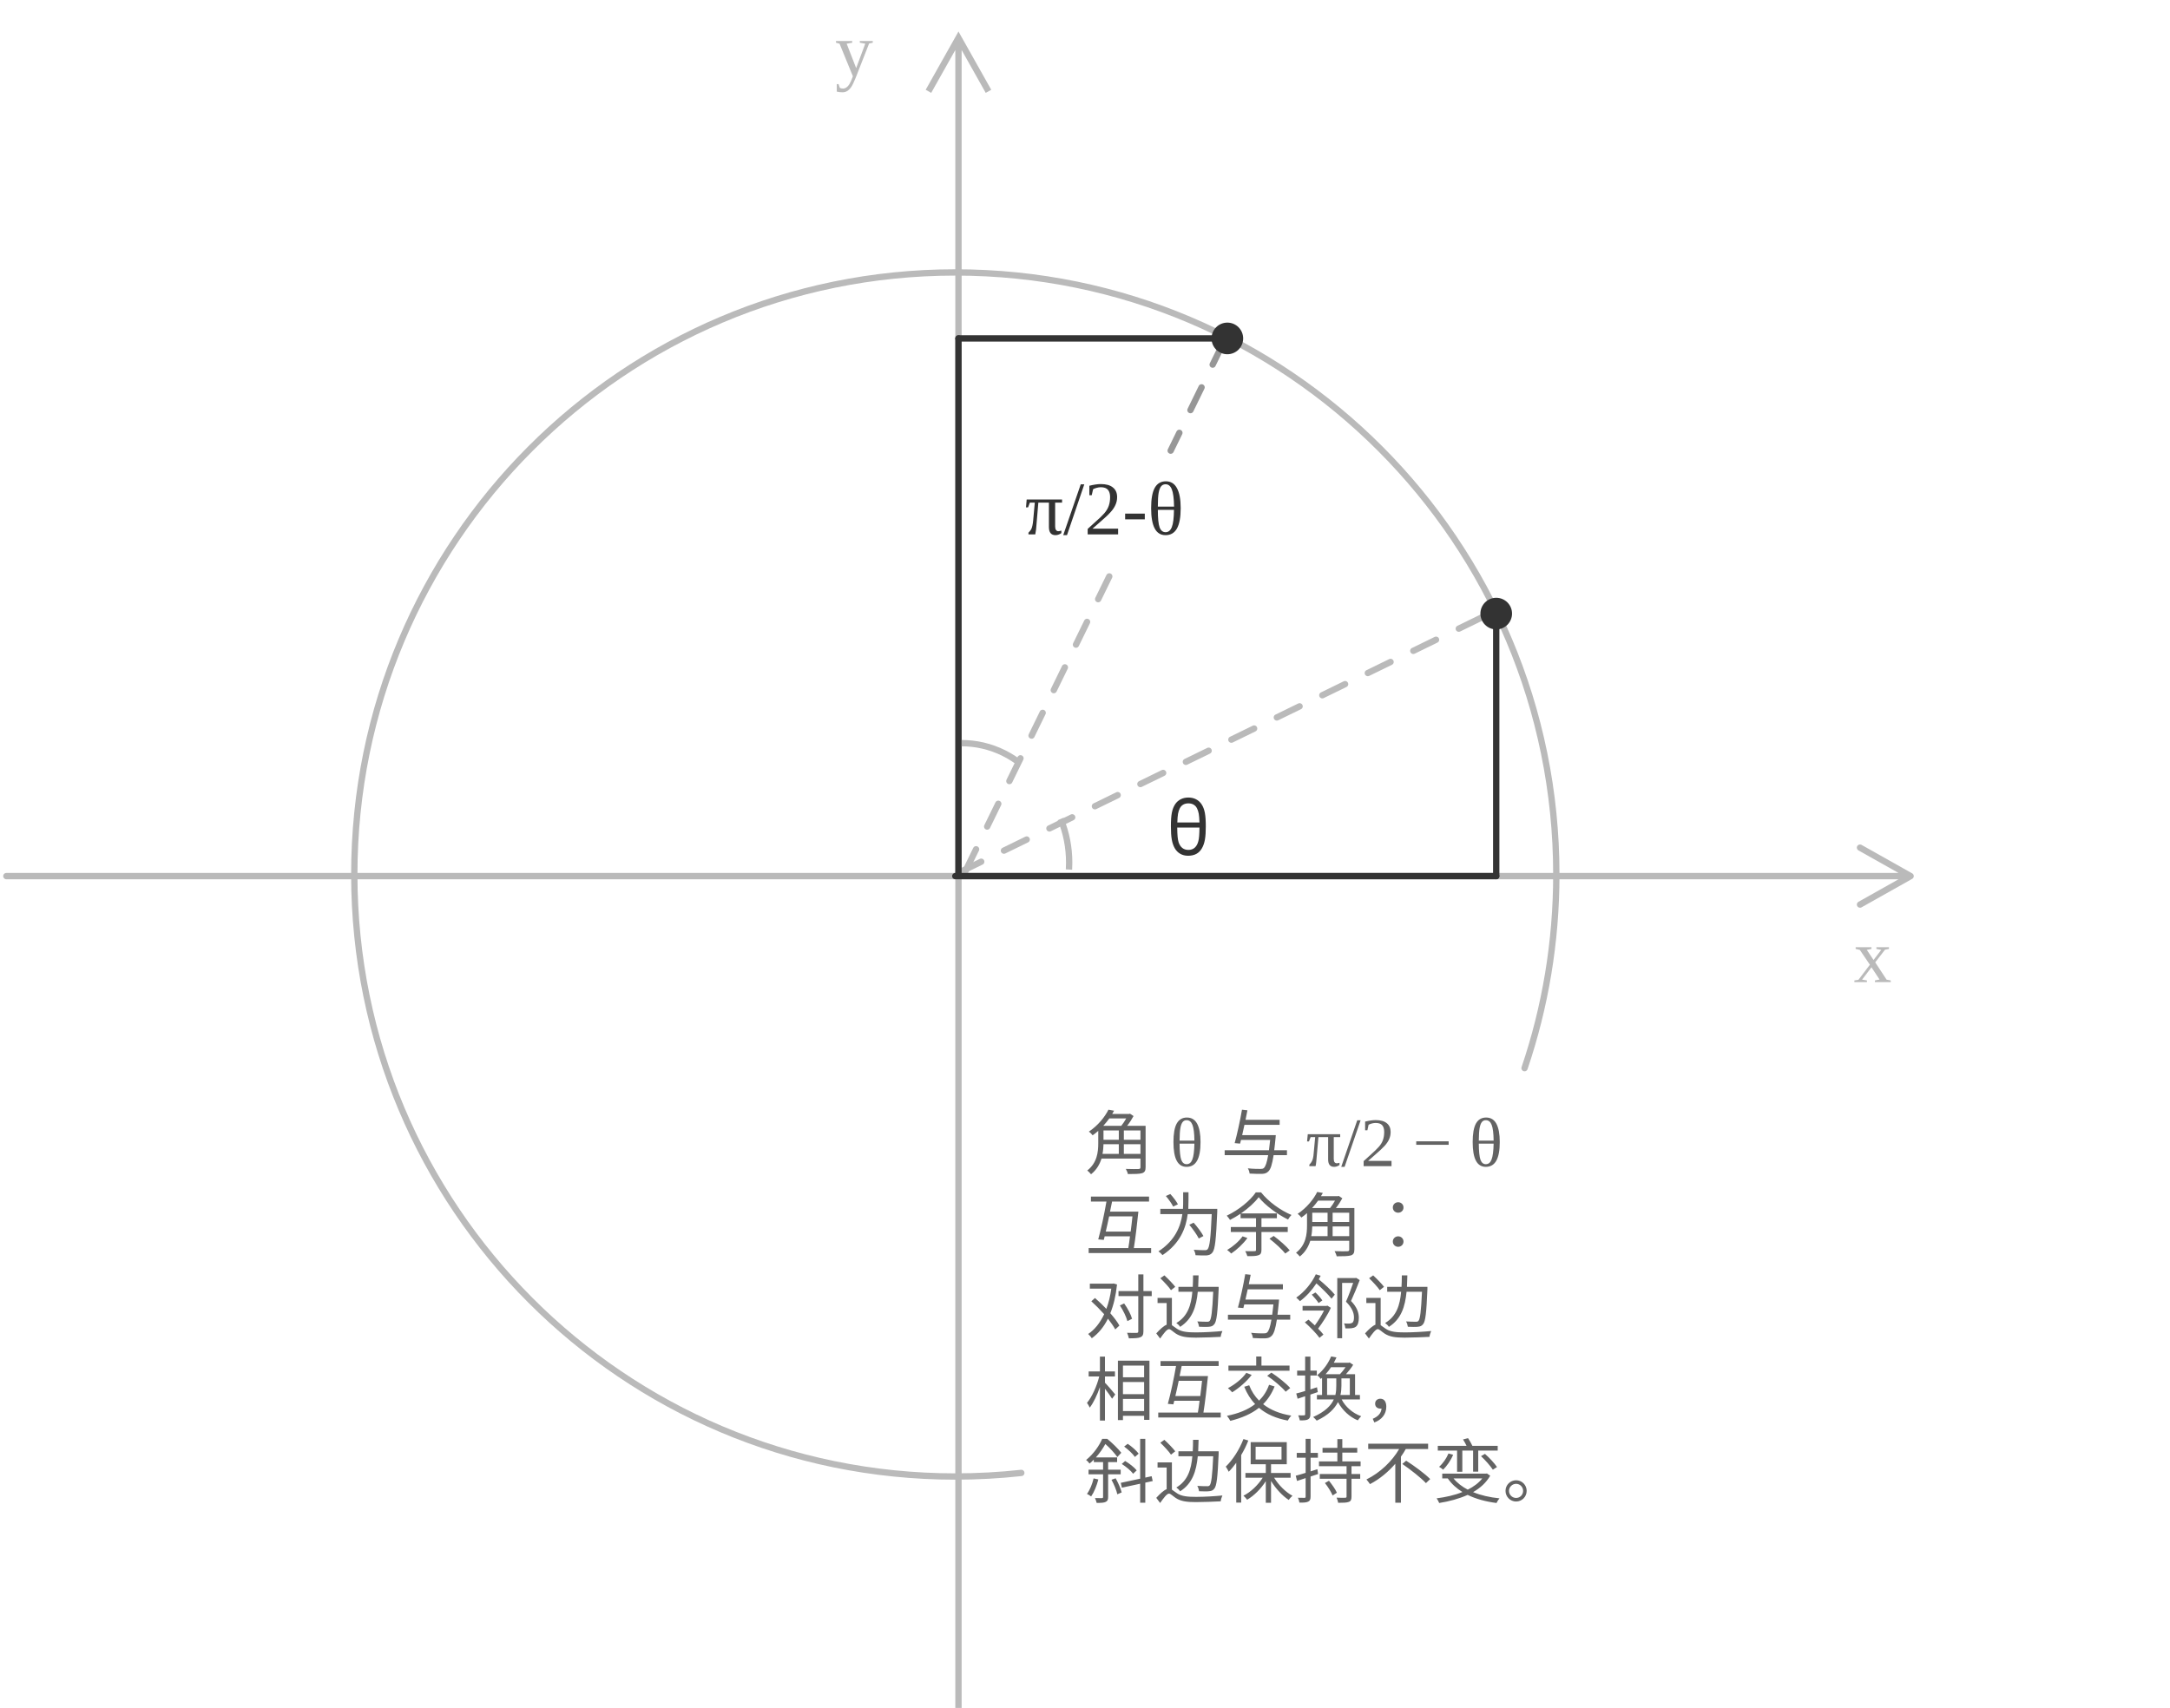
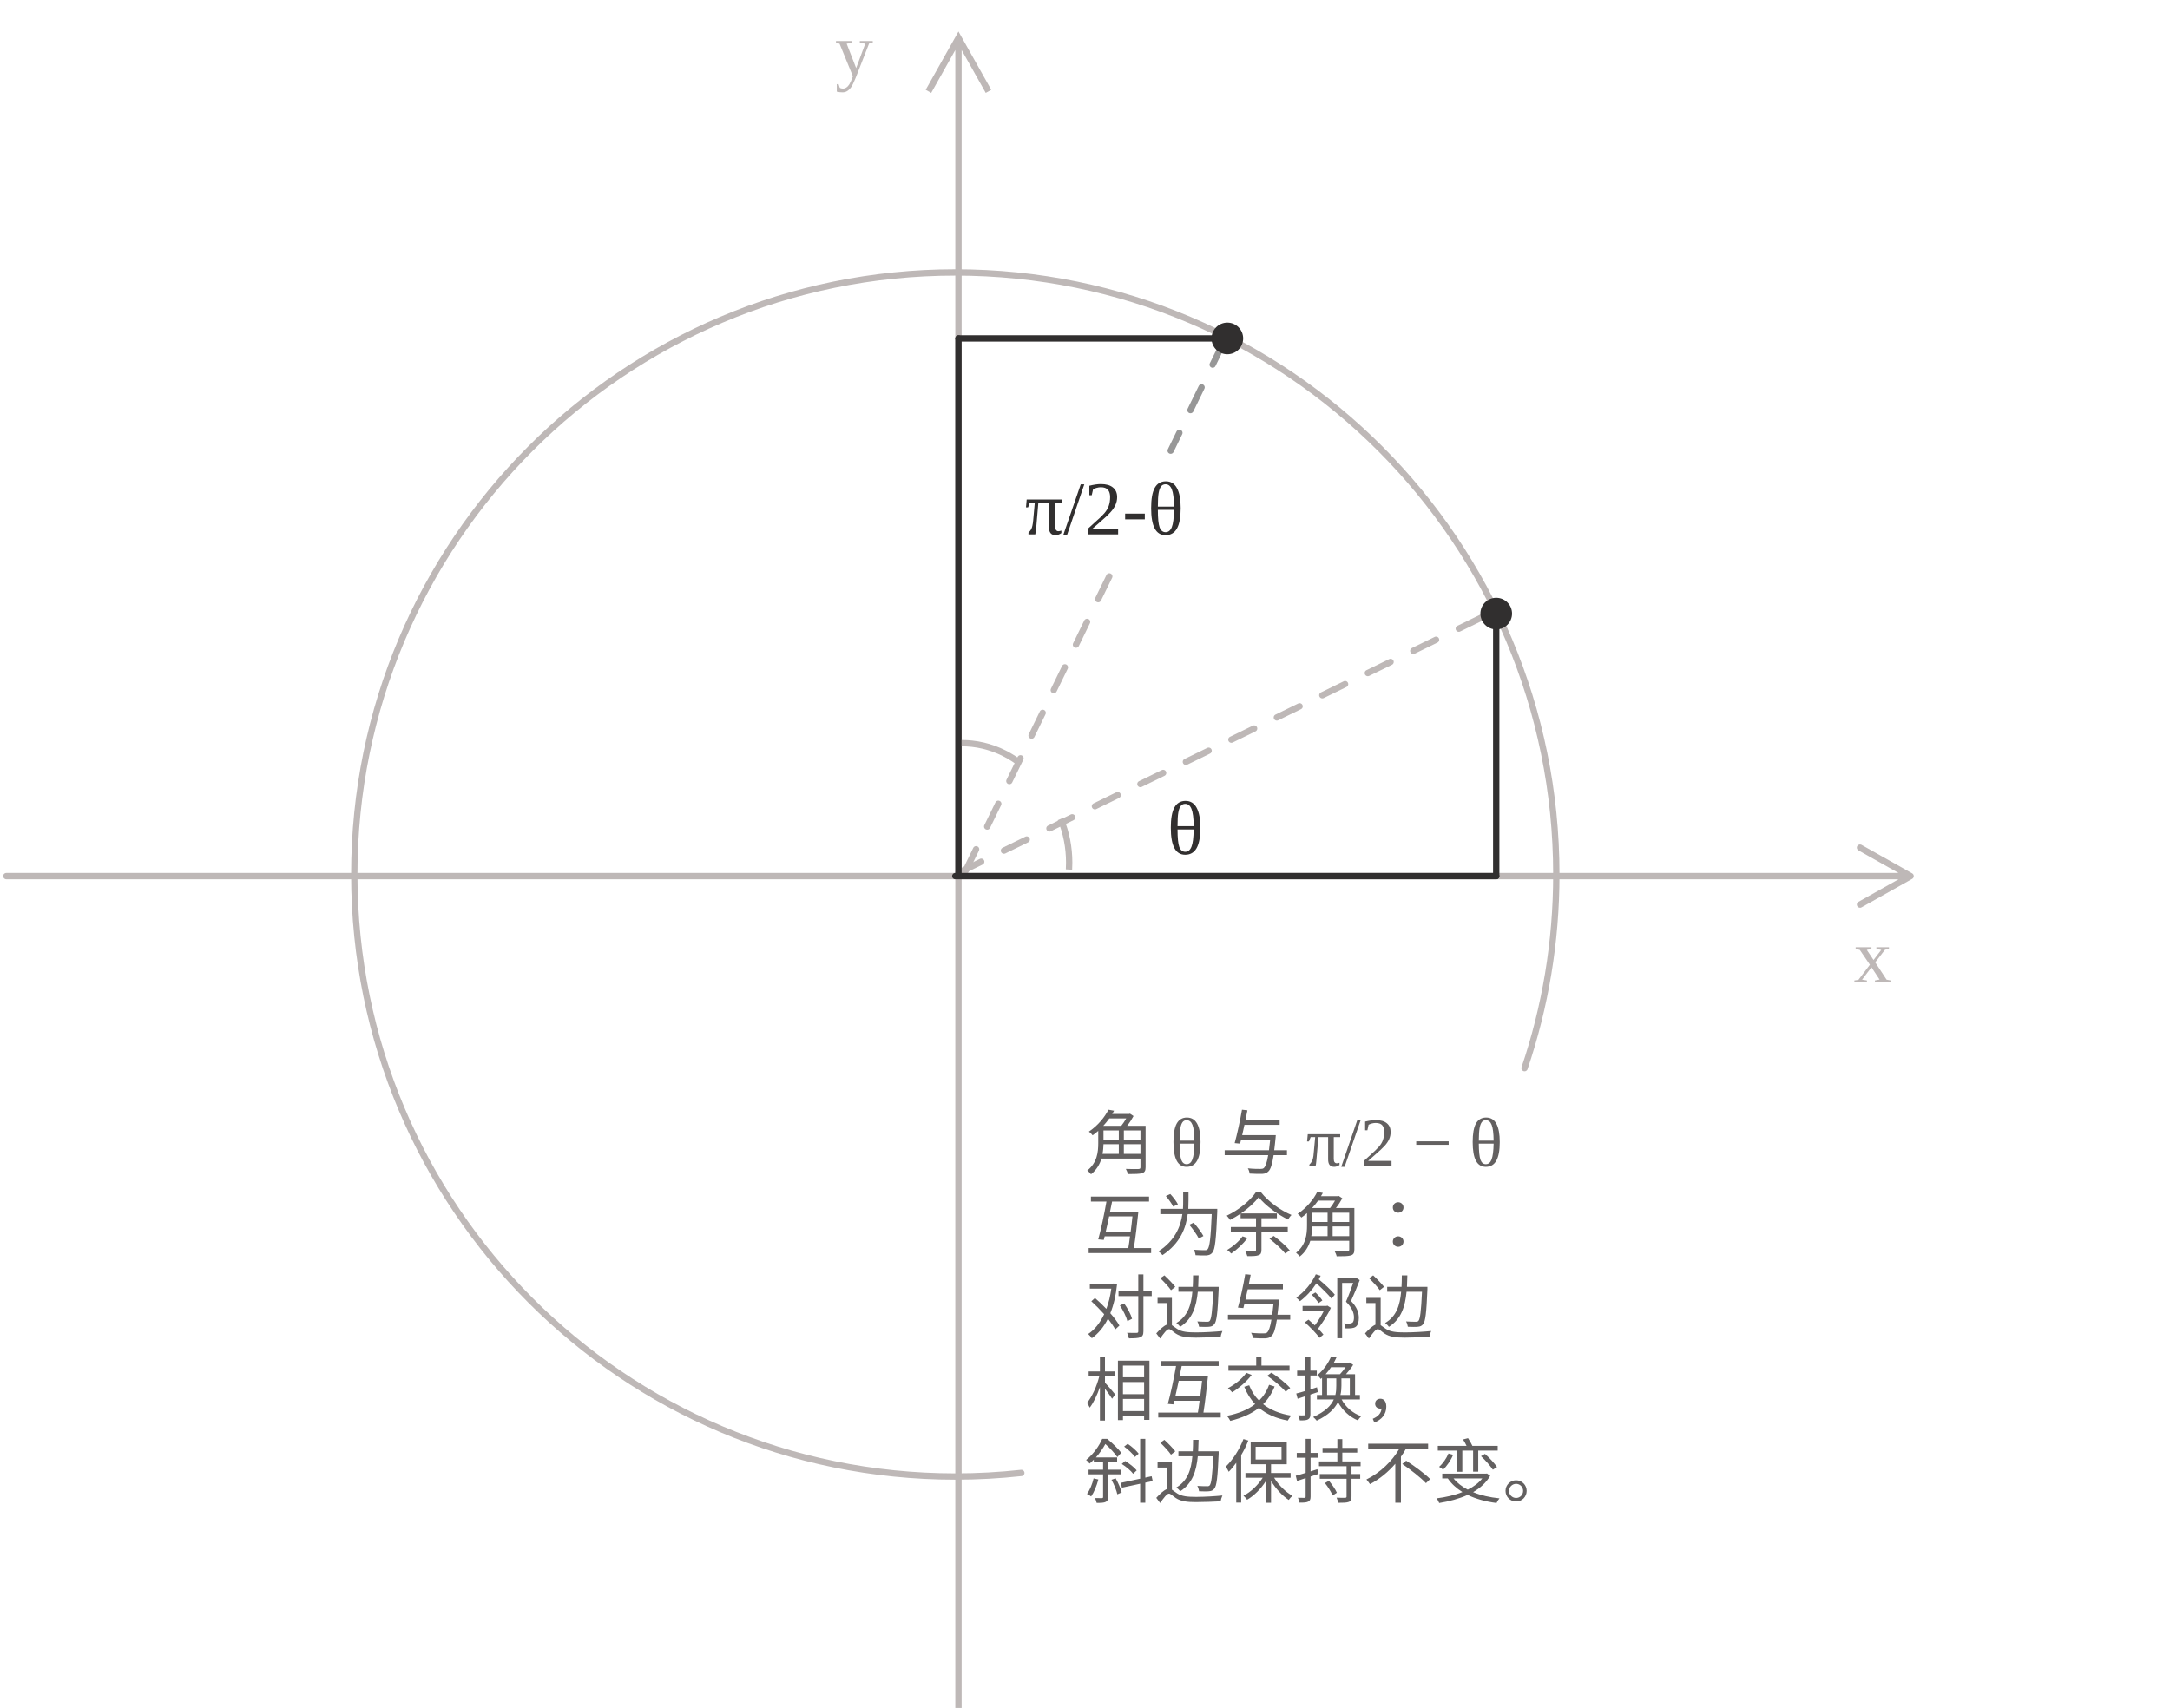
<svg xmlns="http://www.w3.org/2000/svg" width="343px" height="270px" viewBox="0 0 343 270" version="1.1">
  <g stroke="none" stroke-width="1" fill="none" fill-rule="evenodd">
    <g transform="translate(1, 0)">
-       <text font-size="11" font-weight="normal" line-spacing="13" fill="#636363">
+       <text font-size="11" font-weight="normal" line-spacing="13" fill="#636060">
        <tspan x="170.5" y="184.699">角 θ 与 π/2 − θ</tspan>
        <tspan x="170.5" y="197.699">互为余角：</tspan>
        <tspan x="170.5" y="210.699">对边与邻边</tspan>
        <tspan x="170.5" y="223.699">相互交换，</tspan>
        <tspan x="170.5" y="236.699">斜边保持不变。</tspan>
      </text>
-       <path d="M150.5,4.981 L150.936,5.756 L155.436,13.756 L155.681,14.192 L154.809,14.682 L154.564,14.246 L151,7.909 L151,270 L150,270 L150,7.909 L146.436,14.246 L146.191,14.682 L145.319,14.192 L145.564,13.756 L150.064,5.756 L150.5,4.981 Z" fill="#BABABA" fill-rule="nonzero" />
-       <path d="M293.163,133.527 L293.245,133.564 L301.245,138.064 C301.557,138.239 301.583,138.665 301.323,138.882 L301.245,138.936 L293.245,143.436 C293.005,143.571 292.7,143.486 292.564,143.245 C292.444,143.031 292.498,142.767 292.681,142.615 L292.755,142.564 L299.092,139 L0,139 C-0.276,139 -0.5,138.776 -0.5,138.5 C-0.5,138.255 -0.323,138.05 -0.09,138.008 L0,138 L299.092,138 L292.755,134.436 C292.541,134.315 292.45,134.061 292.527,133.837 L292.564,133.755 C292.685,133.541 292.939,133.45 293.163,133.527 Z" fill="#BABABA" fill-rule="nonzero" />
-       <text font-size="12" font-weight="normal" fill="#BABABA">
+       <path d="M150.5,4.981 L150.936,5.756 L155.436,13.756 L155.681,14.192 L154.809,14.682 L154.564,14.246 L151,7.909 L151,270 L150,270 L150,7.909 L146.436,14.246 L146.191,14.682 L145.319,14.192 L145.564,13.756 L150.064,5.756 L150.5,4.981 Z" fill="#BEB8B7" fill-rule="nonzero" />
+       <path d="M293.163,133.527 L293.245,133.564 L301.245,138.064 C301.557,138.239 301.583,138.665 301.323,138.882 L301.245,138.936 L293.245,143.436 C293.005,143.571 292.7,143.486 292.564,143.245 C292.444,143.031 292.498,142.767 292.681,142.615 L292.755,142.564 L299.092,139 L0,139 C-0.276,139 -0.5,138.776 -0.5,138.5 C-0.5,138.255 -0.323,138.05 -0.09,138.008 L0,138 L299.092,138 L292.755,134.436 C292.541,134.315 292.45,134.061 292.527,133.837 L292.564,133.755 C292.685,133.541 292.939,133.45 293.163,133.527 Z" fill="#BEB8B7" fill-rule="nonzero" />
+       <text font-size="12" font-weight="normal" fill="#BEB8B7">
        <tspan x="292" y="155.261">x</tspan>
      </text>
-       <text font-size="12" font-weight="normal" fill="#BABABA">
+       <text font-size="12" font-weight="normal" fill="#BEB8B7">
        <tspan x="131" y="12">y</tspan>
      </text>
-       <path d="M239.978,168.856 C243.234,159.248 245,148.951 245,138.241 C245,85.678 202.467,43.068 150,43.068 C97.533,43.068 55,85.678 55,138.241 C55,190.804 97.533,233.414 150,233.414 C153.525,233.414 157.006,233.222 160.432,232.847" stroke="#BABABA" stroke-linecap="round" stroke-linejoin="round" />
-       <line x1="150.5" y1="137.98" x2="234.5" y2="96.98" stroke="#BABABA" stroke-linecap="round" stroke-linejoin="round" stroke-dasharray="4" />
+       <path d="M239.978,168.856 C243.234,159.248 245,148.951 245,138.241 C245,85.678 202.467,43.068 150,43.068 C97.533,43.068 55,85.678 55,138.241 C55,190.804 97.533,233.414 150,233.414 C153.525,233.414 157.006,233.222 160.432,232.847" stroke="#BEB8B7" stroke-linecap="round" stroke-linejoin="round" />
+       <line x1="150.5" y1="137.98" x2="234.5" y2="96.98" stroke="#BEB8B7" stroke-linecap="round" stroke-linejoin="round" stroke-dasharray="4" />
      <line x1="179.641" y1="66.839" x2="196.835" y2="58.447" stroke="#979797" stroke-linecap="round" stroke-linejoin="round" stroke-dasharray="4" transform="translate(188.2379, 62.64305) scale(-1, 1) rotate(90) translate(-188.2379, -62.64305) " />
-       <line x1="139.424" y1="126.035" x2="186.348" y2="103.132" stroke="#BABABA" stroke-linecap="round" stroke-linejoin="round" stroke-dasharray="4" transform="translate(162.886, 114.5835) scale(-1, 1) rotate(90) translate(-162.886, -114.5835) " />
-       <text font-size="12" font-weight="normal" fill="#333333">
+       <line x1="139.424" y1="126.035" x2="186.348" y2="103.132" stroke="#BEB8B7" stroke-linecap="round" stroke-linejoin="round" stroke-dasharray="4" transform="translate(162.886, 114.5835) scale(-1, 1) rotate(90) translate(-162.886, -114.5835) " />
+       <text font-size="12" font-weight="normal" fill="#312f2f">
        <tspan x="161" y="84.48">π/2-θ</tspan>
      </text>
-       <line x1="235.5" y1="138.5" x2="235.5" y2="98.5" stroke="#333333" stroke-linecap="round" stroke-linejoin="round" />
-       <line x1="192" y1="53.5" x2="150.5" y2="53.5" stroke="#333333" stroke-linecap="round" stroke-linejoin="round" />
-       <line x1="235.5" y1="138.5" x2="150" y2="138.5" stroke="#333333" stroke-linecap="round" stroke-linejoin="round" />
-       <line x1="150.5" y1="53.5" x2="150.5" y2="138.48" stroke="#333333" stroke-linecap="round" stroke-linejoin="round" />
-       <path d="M160,117.48 C159.451,117.48 158.909,117.51 158.375,117.568 C155.974,117.829 153.733,118.664 151.775,119.941 C151.511,120.113 151.253,120.292 151,120.48" stroke="#BABABA" transform="translate(155.5, 118.9799) scale(-1, 1) translate(-155.5, -118.9799) " />
-       <path d="M167.968,137.465 C167.989,137.104 168,136.74 168,136.373 C168,135.157 167.882,133.972 167.659,132.83 C167.429,131.657 167.087,130.531 166.647,129.465" stroke="#BABABA" />
-       <circle fill="#333333" cx="193" cy="53.5" r="2.5" />
-       <circle fill="#333333" cx="235.5" cy="97" r="2.5" />
-       <text font-family="Helvetica" font-size="12" font-weight="normal" fill="#333333">
+       <line x1="235.5" y1="138.5" x2="235.5" y2="98.5" stroke="#312f2f" stroke-linecap="round" stroke-linejoin="round" />
+       <line x1="192" y1="53.5" x2="150.5" y2="53.5" stroke="#312f2f" stroke-linecap="round" stroke-linejoin="round" />
+       <line x1="235.5" y1="138.5" x2="150" y2="138.5" stroke="#312f2f" stroke-linecap="round" stroke-linejoin="round" />
+       <line x1="150.5" y1="53.5" x2="150.5" y2="138.48" stroke="#312f2f" stroke-linecap="round" stroke-linejoin="round" />
+       <path d="M160,117.48 C159.451,117.48 158.909,117.51 158.375,117.568 C155.974,117.829 153.733,118.664 151.775,119.941 C151.511,120.113 151.253,120.292 151,120.48" stroke="#BEB8B7" transform="translate(155.5, 118.9799) scale(-1, 1) translate(-155.5, -118.9799) " />
+       <path d="M167.968,137.465 C167.989,137.104 168,136.74 168,136.373 C168,135.157 167.882,133.972 167.659,132.83 C167.429,131.657 167.087,130.531 166.647,129.465" stroke="#BEB8B7" />
+       <circle fill="#312f2f" cx="193" cy="53.5" r="2.5" />
+       <circle fill="#312f2f" cx="235.5" cy="97" r="2.5" />
+       <text font-size="12" font-weight="normal" fill="#312f2f">
        <tspan x="183.5" y="135">θ</tspan>
      </text>
    </g>
  </g>
</svg>
